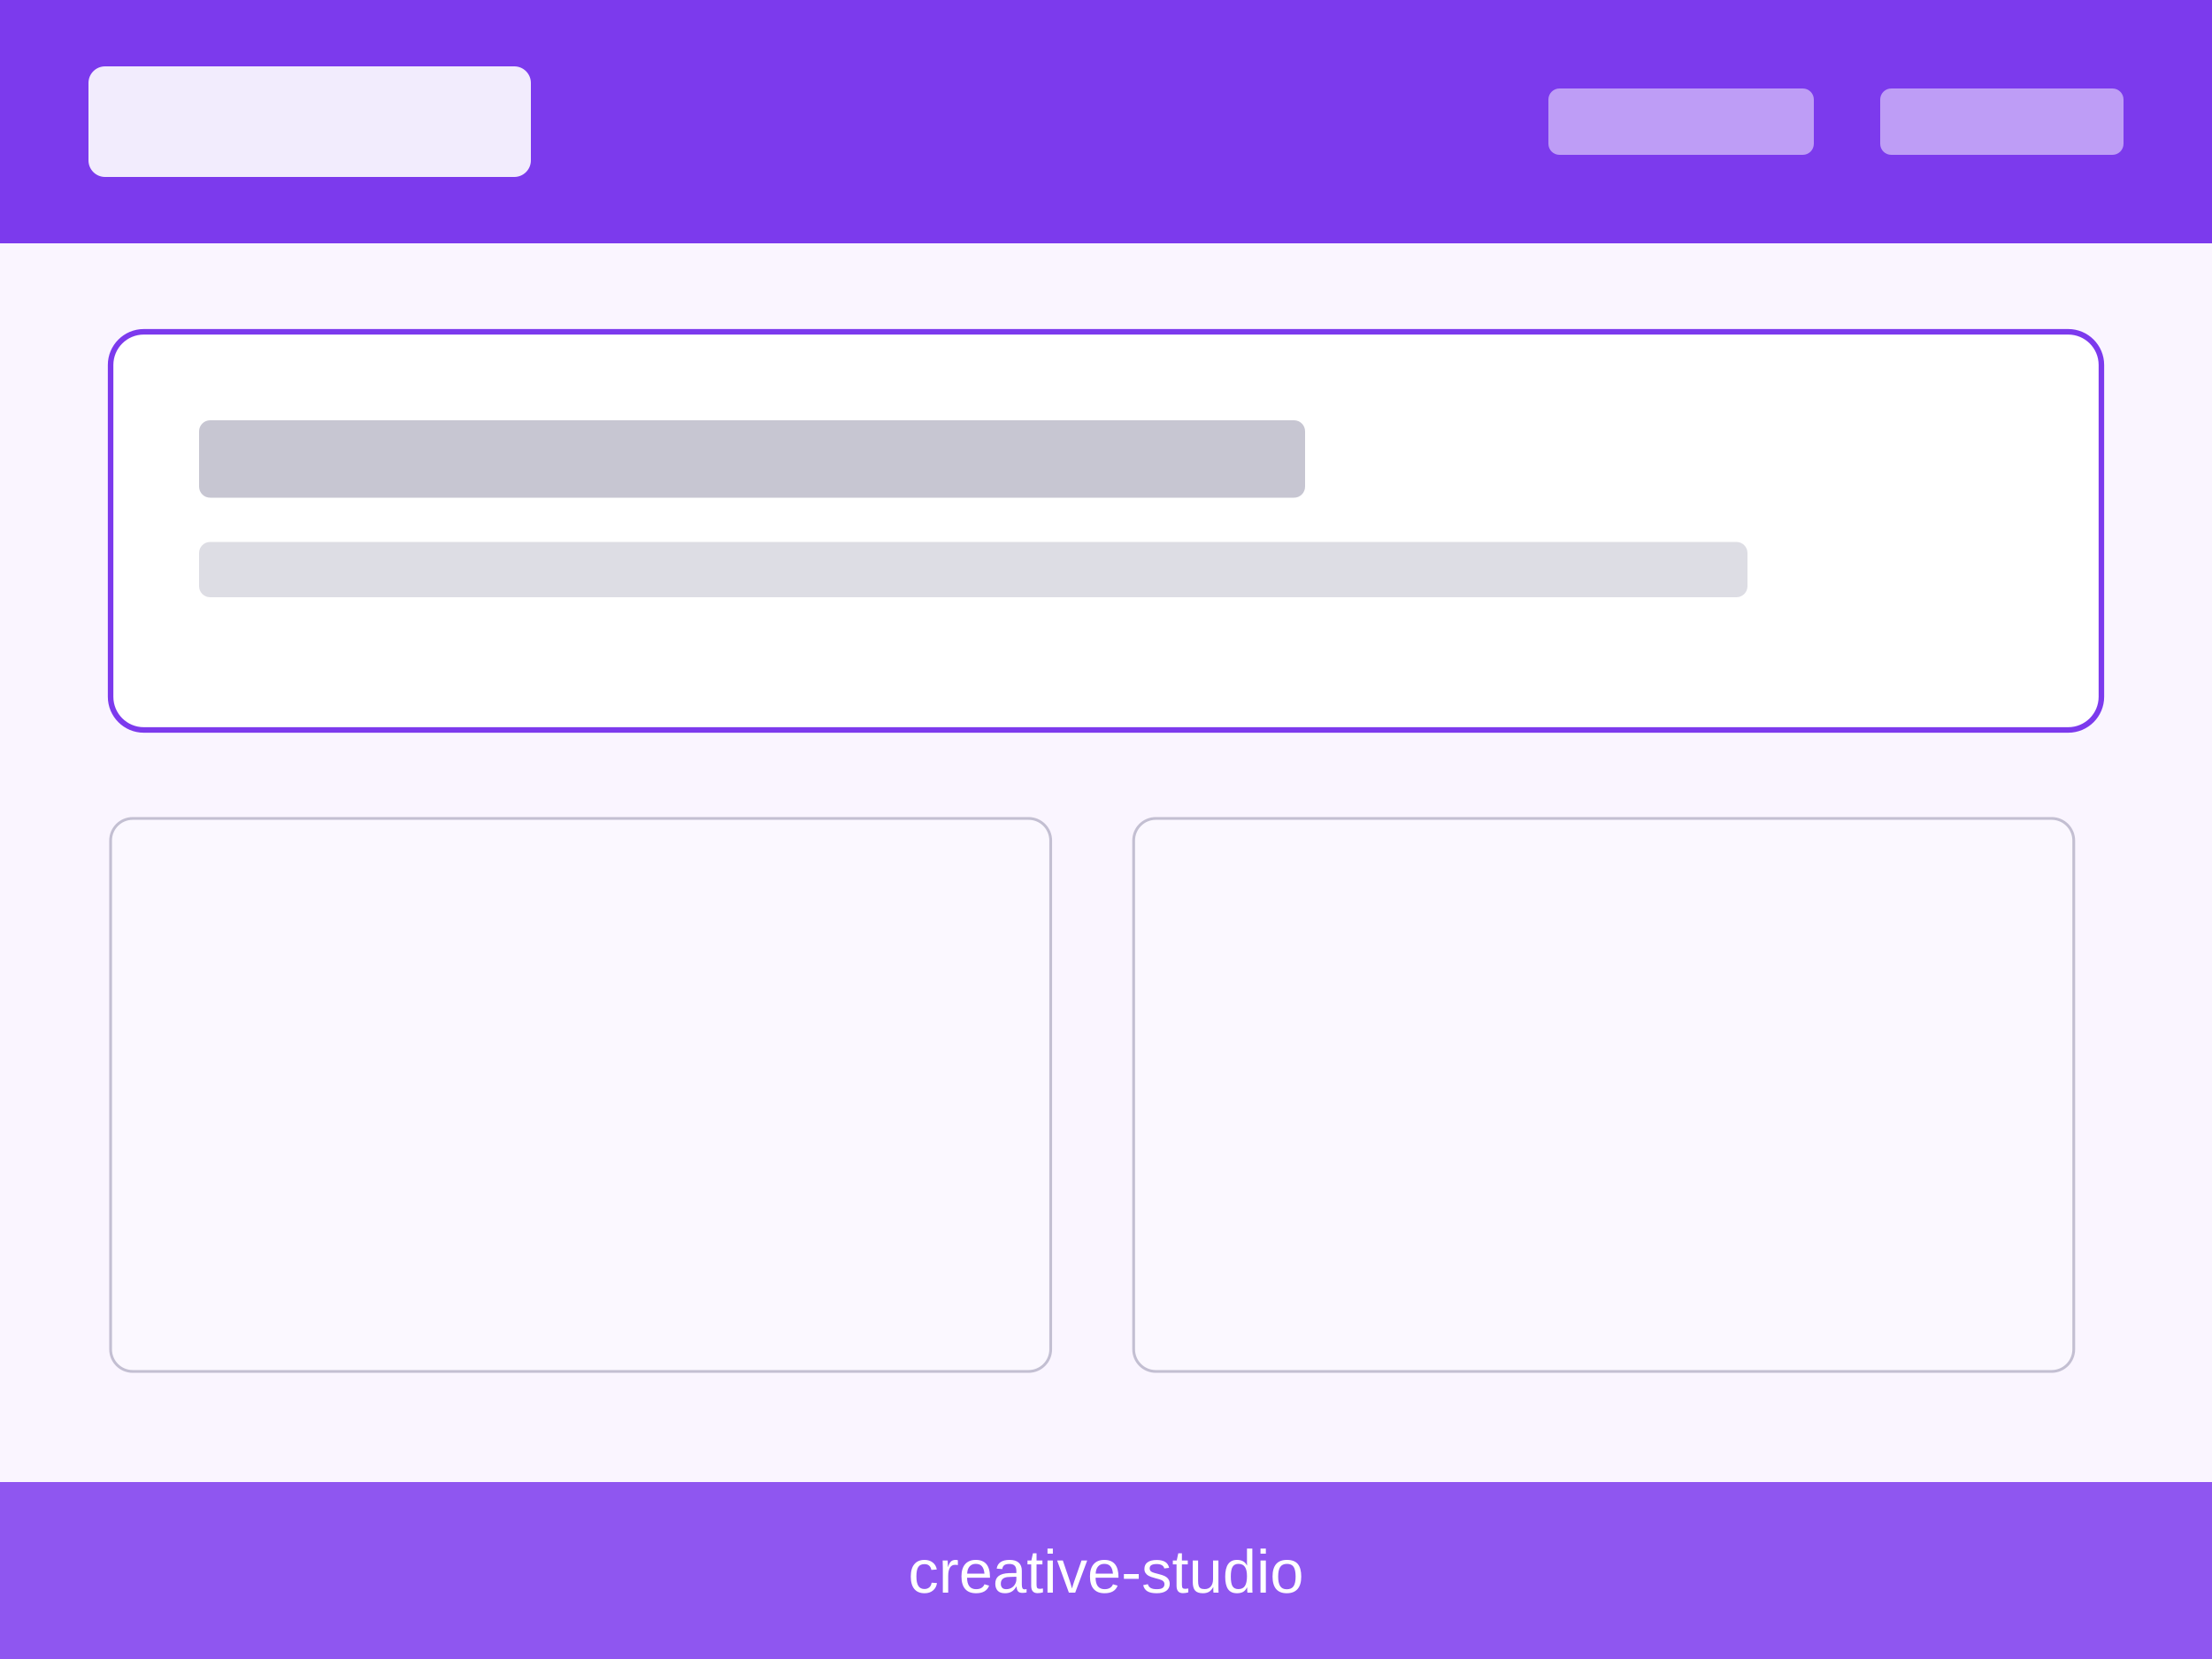
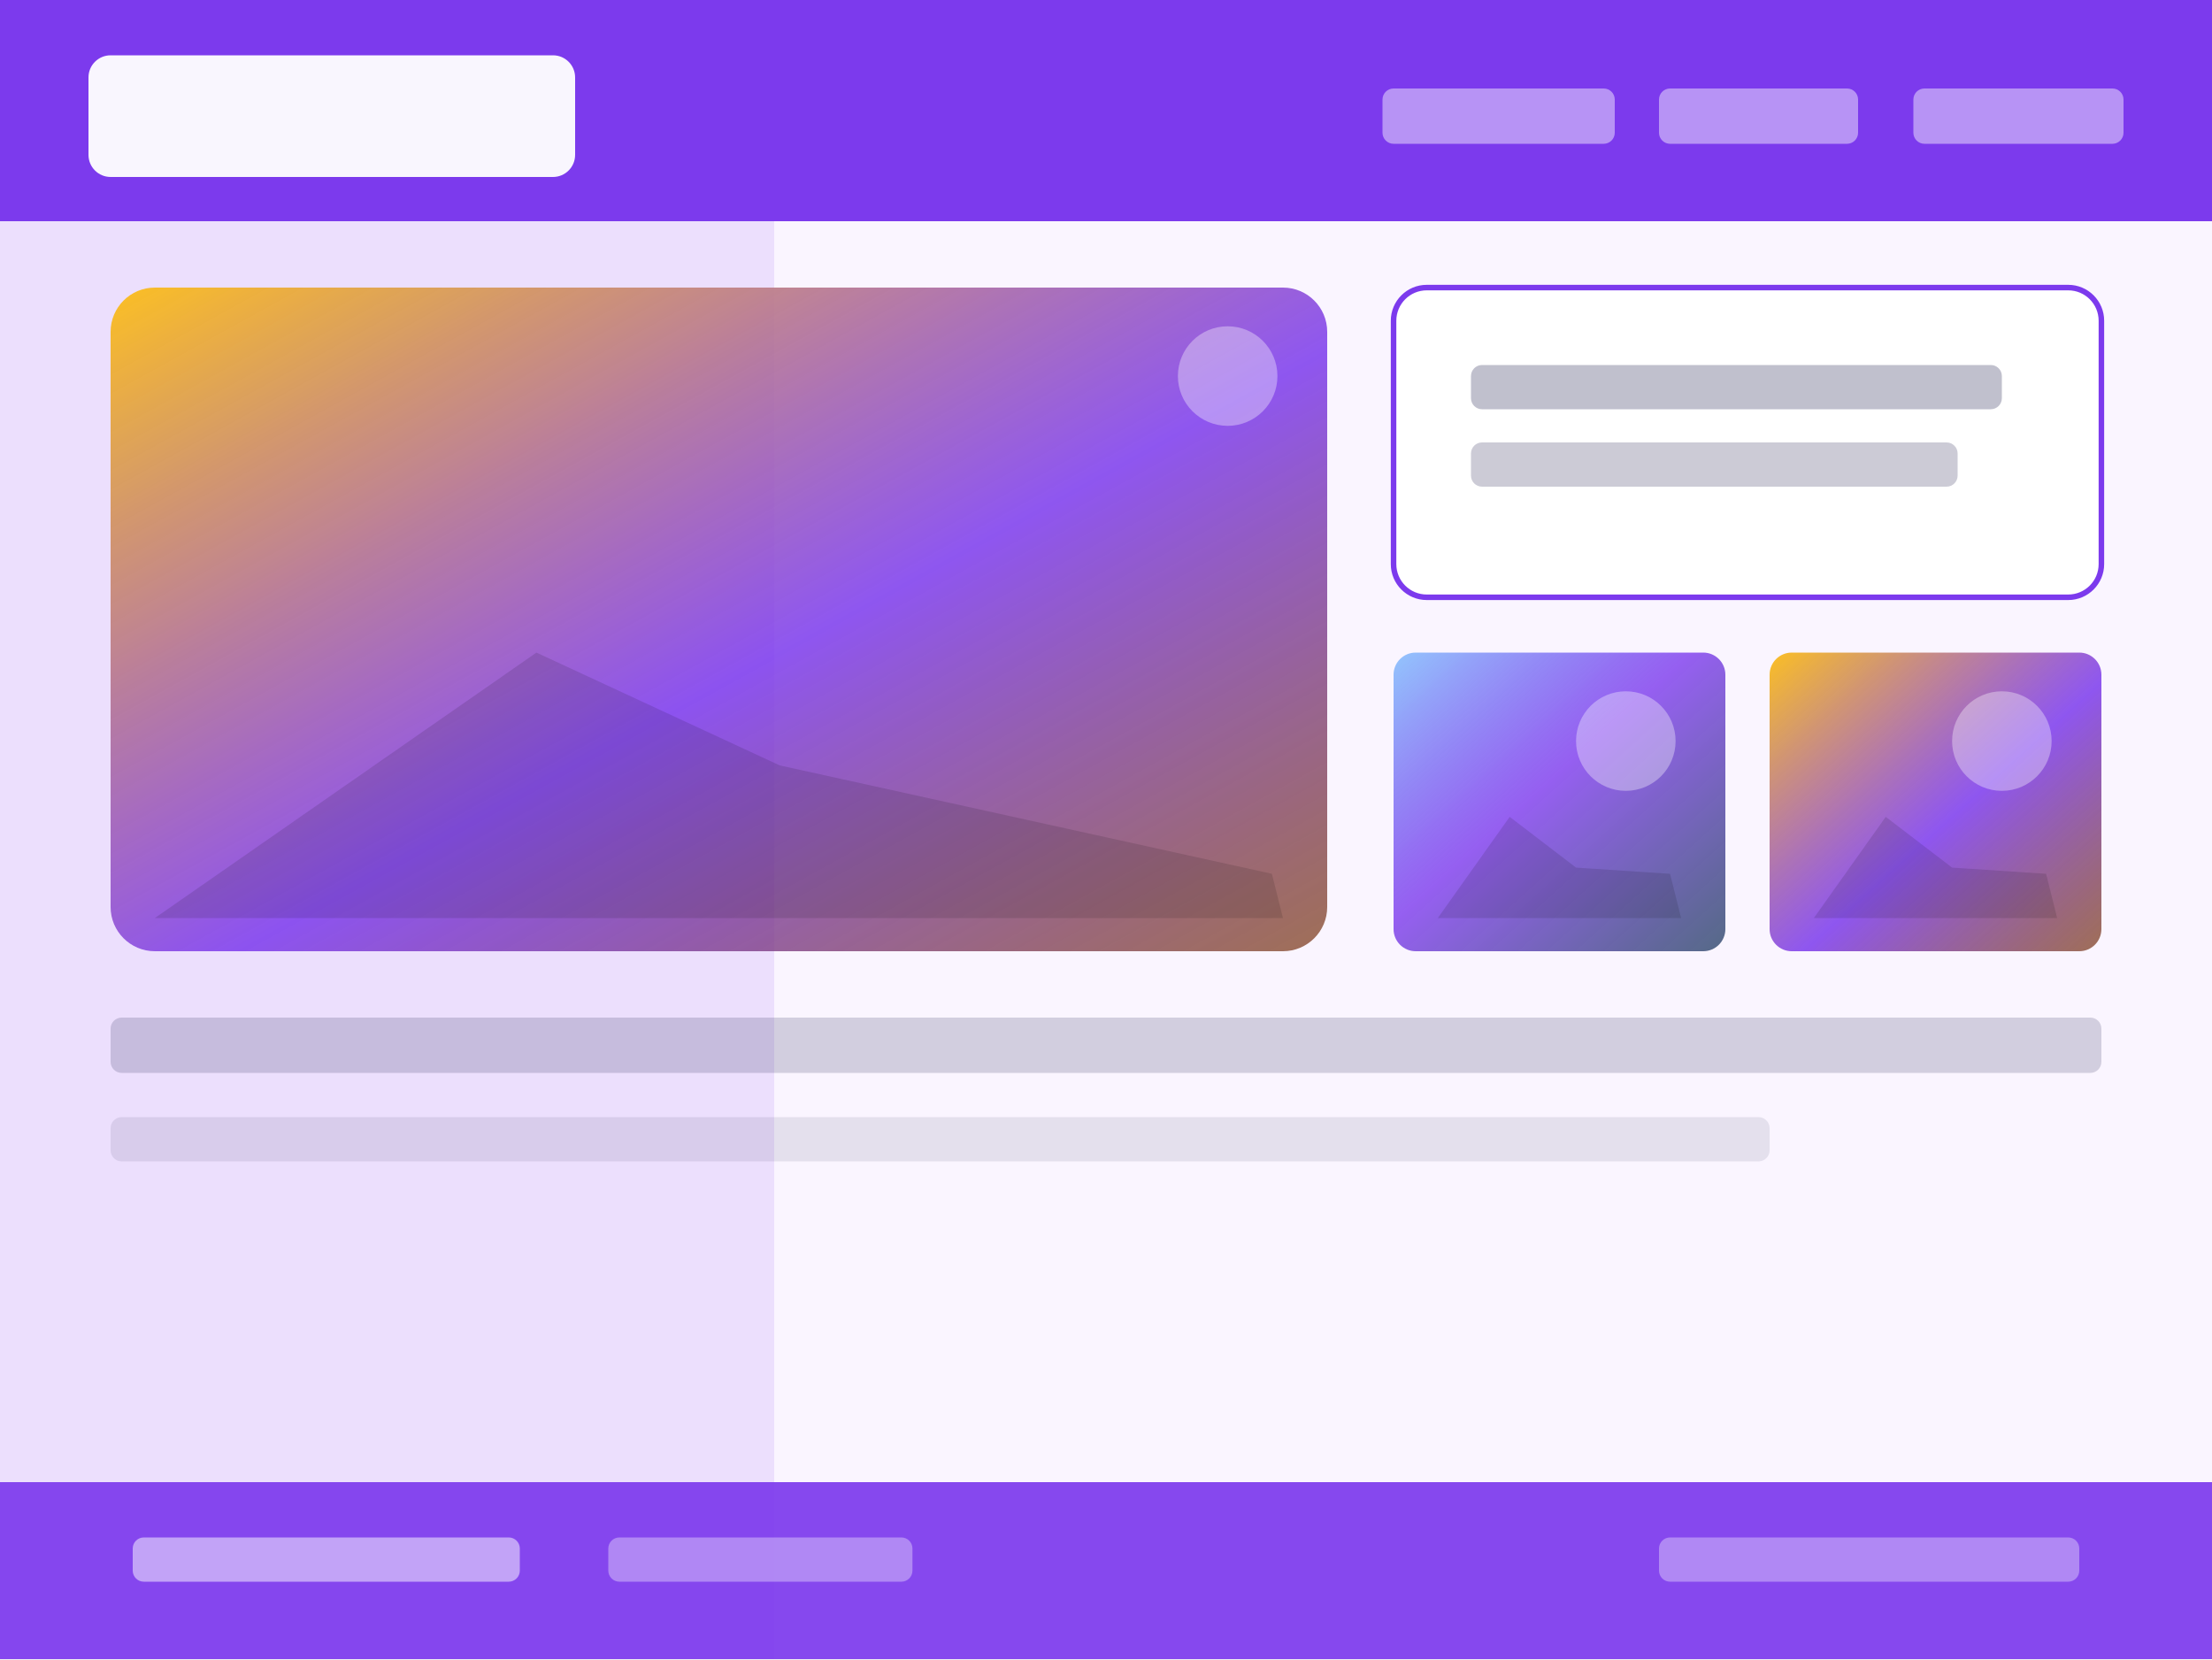
- <svg xmlns="http://www.w3.org/2000/svg" width="400" height="300" viewBox="0 0 400 300" role="img">
+ <svg xmlns="http://www.w3.org/2000/svg" width="1200" height="900" viewBox="0 0 400 300" role="img" aria-label="Creative Studio theme preview">
+   <defs>
+     <linearGradient id="pg-big" x1="0%" y1="0%" x2="100%" y2="100%">
+       <stop offset="0%" stop-color="#fbbf24" />
+       <stop offset="55%" stop-color="#7c3aed" stop-opacity="0.85" />
+       <stop offset="100%" stop-color="#78350f" stop-opacity="0.7" />
+     </linearGradient>
+     <linearGradient id="pg-s1" x1="0%" y1="0%" x2="100%" y2="100%">
+       <stop offset="0%" stop-color="#93c5fd" />
+       <stop offset="45%" stop-color="#7c3aed" stop-opacity="0.8" />
+       <stop offset="100%" stop-color="#1e3a5f" stop-opacity="0.75" />
+     </linearGradient>
+     <linearGradient id="pg-s2" x1="0%" y1="0%" x2="100%" y2="100%">
+       <stop offset="0%" stop-color="#fbbf24" />
+       <stop offset="55%" stop-color="#7c3aed" stop-opacity="0.85" />
+       <stop offset="100%" stop-color="#78350f" stop-opacity="0.7" />
+     </linearGradient>
+   </defs>
  <rect width="400" height="300" fill="#faf5ff" />
-   <rect width="400" height="44" fill="#7c3aed" />
-   <rect x="16" y="12" width="80" height="20" rx="3" fill="#ffffff" opacity="0.9" />
-   <rect x="280" y="16" width="48" height="12" rx="2" fill="#ffffff" opacity="0.5" />
-   <rect x="340" y="16" width="44" height="12" rx="2" fill="#ffffff" opacity="0.5" />
-   <rect x="20" y="60" width="360" height="72" rx="6" fill="#ffffff" stroke="#7c3aed" stroke-width="1" />
-   <rect x="36" y="76" width="200" height="14" rx="2" fill="#1e1b4b" opacity="0.25" />
-   <rect x="36" y="98" width="280" height="10" rx="2" fill="#1e1b4b" opacity="0.15" />
-   <rect x="20" y="148" width="170" height="100" rx="4" fill="#ffffff" stroke="#1e1b4b" stroke-width="0.5" opacity="0.25" />
-   <rect x="205" y="148" width="170" height="100" rx="4" fill="#ffffff" stroke="#1e1b4b" stroke-width="0.5" opacity="0.25" />
-   <rect x="0" y="268" width="400" height="32" fill="#7c3aed" opacity="0.85" />
-   <text x="200" y="288" text-anchor="middle" fill="#ffffff" font-family="Arial,sans-serif" font-size="11">creative-studio</text>
+   <rect x="0" y="0" width="140" height="300" fill="#7c3aed" opacity="0.12" />
+   <rect y="0" width="400" height="40" fill="#7c3aed" />
+   <rect x="16" y="10" width="88" height="22" rx="4" fill="#ffffff" opacity="0.95" />
+   <rect x="250" y="16" width="42" height="10" rx="2" fill="#ffffff" opacity="0.45" />
+   <rect x="300" y="16" width="36" height="10" rx="2" fill="#ffffff" opacity="0.45" />
+   <rect x="346" y="16" width="38" height="10" rx="2" fill="#ffffff" opacity="0.45" />
+   <rect x="20" y="52" width="220" height="120" rx="8" fill="url(#pg-big)" />
+   <path d="M28 166 L97 118 L141 138.4 L230 158 L232 166 Z" fill="#000" opacity="0.12" />
+   <circle cx="222" cy="68" r="9" fill="#fff" opacity="0.35" />
+   <rect x="252" y="52" width="128" height="56" rx="6" fill="#ffffff" stroke="#7c3aed" stroke-width="1" />
+   <rect x="266" y="66" width="96" height="8" rx="2" fill="#1e1b4b" opacity="0.28" />
+   <rect x="266" y="80" width="88" height="8" rx="2" fill="#1e1b4b" opacity="0.23" />
+   <rect x="252" y="118" width="60" height="54" rx="4" fill="url(#pg-s1)" />
+   <path d="M260 166 L273 147.7 L285 156.88 L302 158 L304 166 Z" fill="#000" opacity="0.12" />
+   <circle cx="294" cy="134" r="9" fill="#fff" opacity="0.35" />
+   <rect x="320" y="118" width="60" height="54" rx="4" fill="url(#pg-s2)" />
+   <path d="M328 166 L341 147.7 L353 156.88 L370 158 L372 166 Z" fill="#000" opacity="0.12" />
+   <circle cx="362" cy="134" r="9" fill="#fff" opacity="0.35" />
+   <rect x="20" y="184" width="360" height="10" rx="2" fill="#1e1b4b" opacity="0.18" />
+   <rect x="20" y="202" width="300" height="8" rx="2" fill="#1e1b4b" opacity="0.1" />
+   <rect y="268" width="400" height="32" fill="#7c3aed" opacity="0.92" />
+   <rect x="24" y="278" width="70" height="8" rx="2" fill="#ffffff" opacity="0.5" />
+   <rect x="110" y="278" width="55" height="8" rx="2" fill="#ffffff" opacity="0.35" />
+   <rect x="300" y="278" width="76" height="8" rx="2" fill="#ffffff" opacity="0.35" />
</svg>
